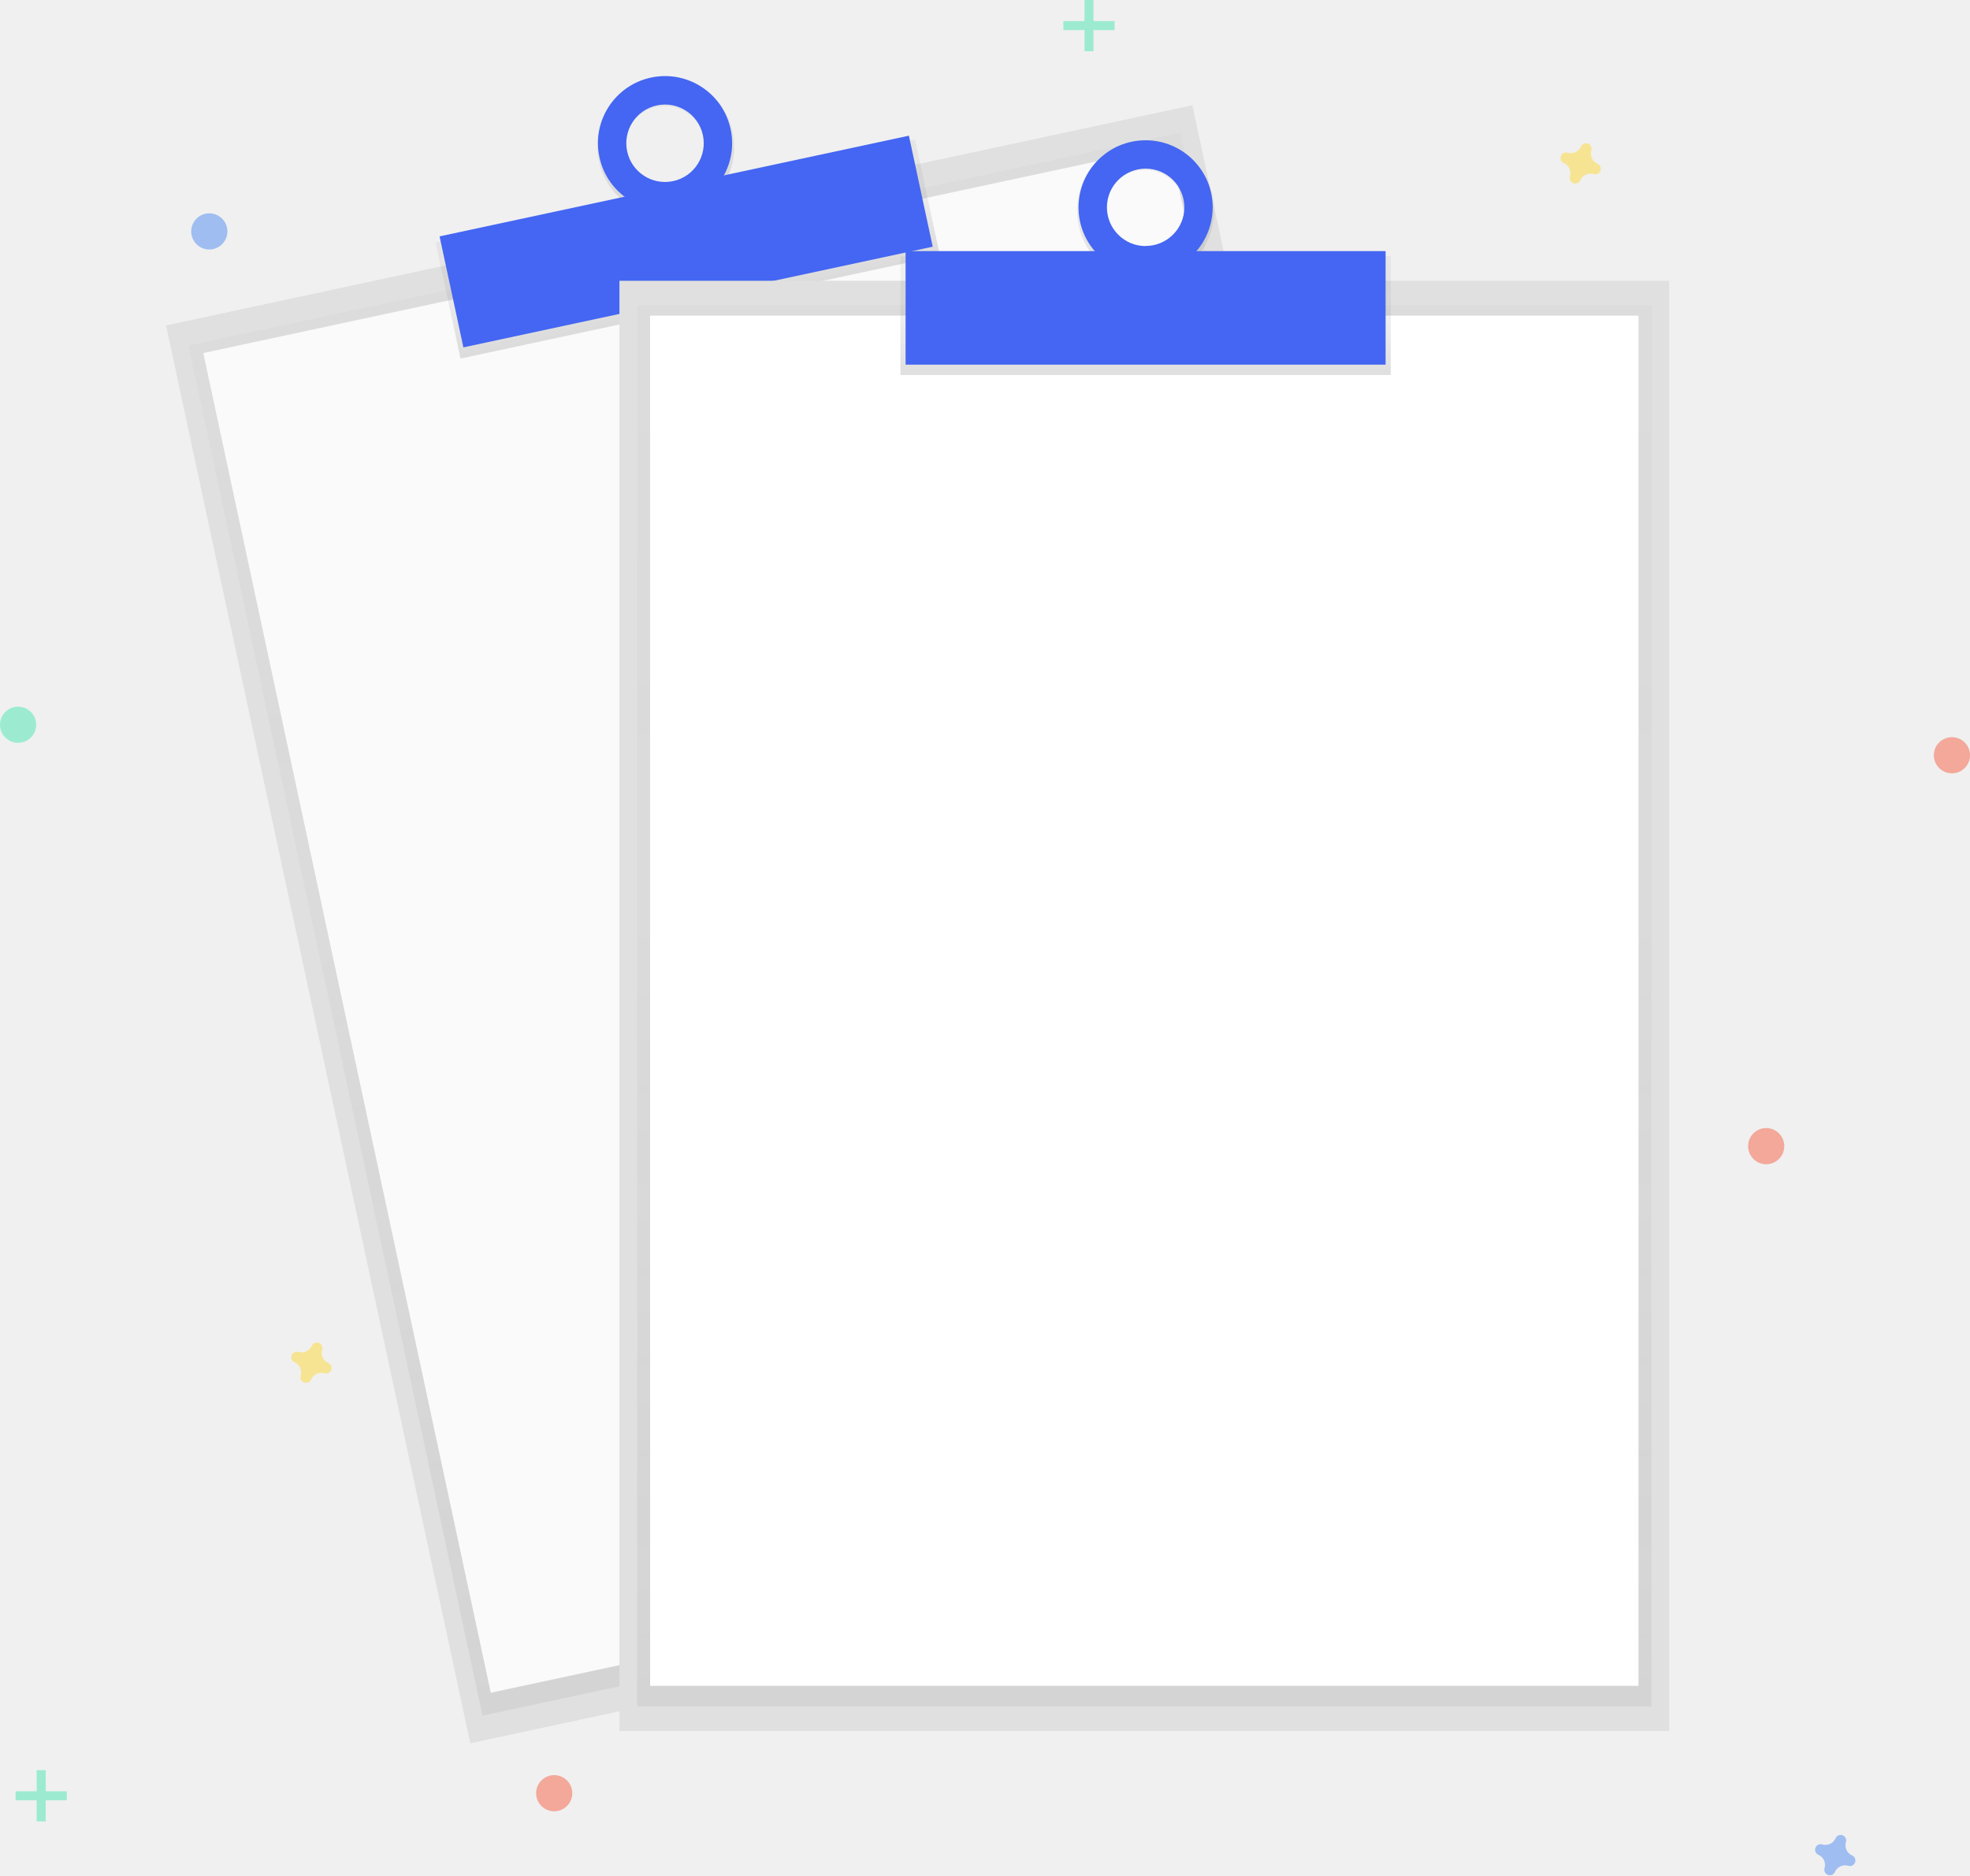
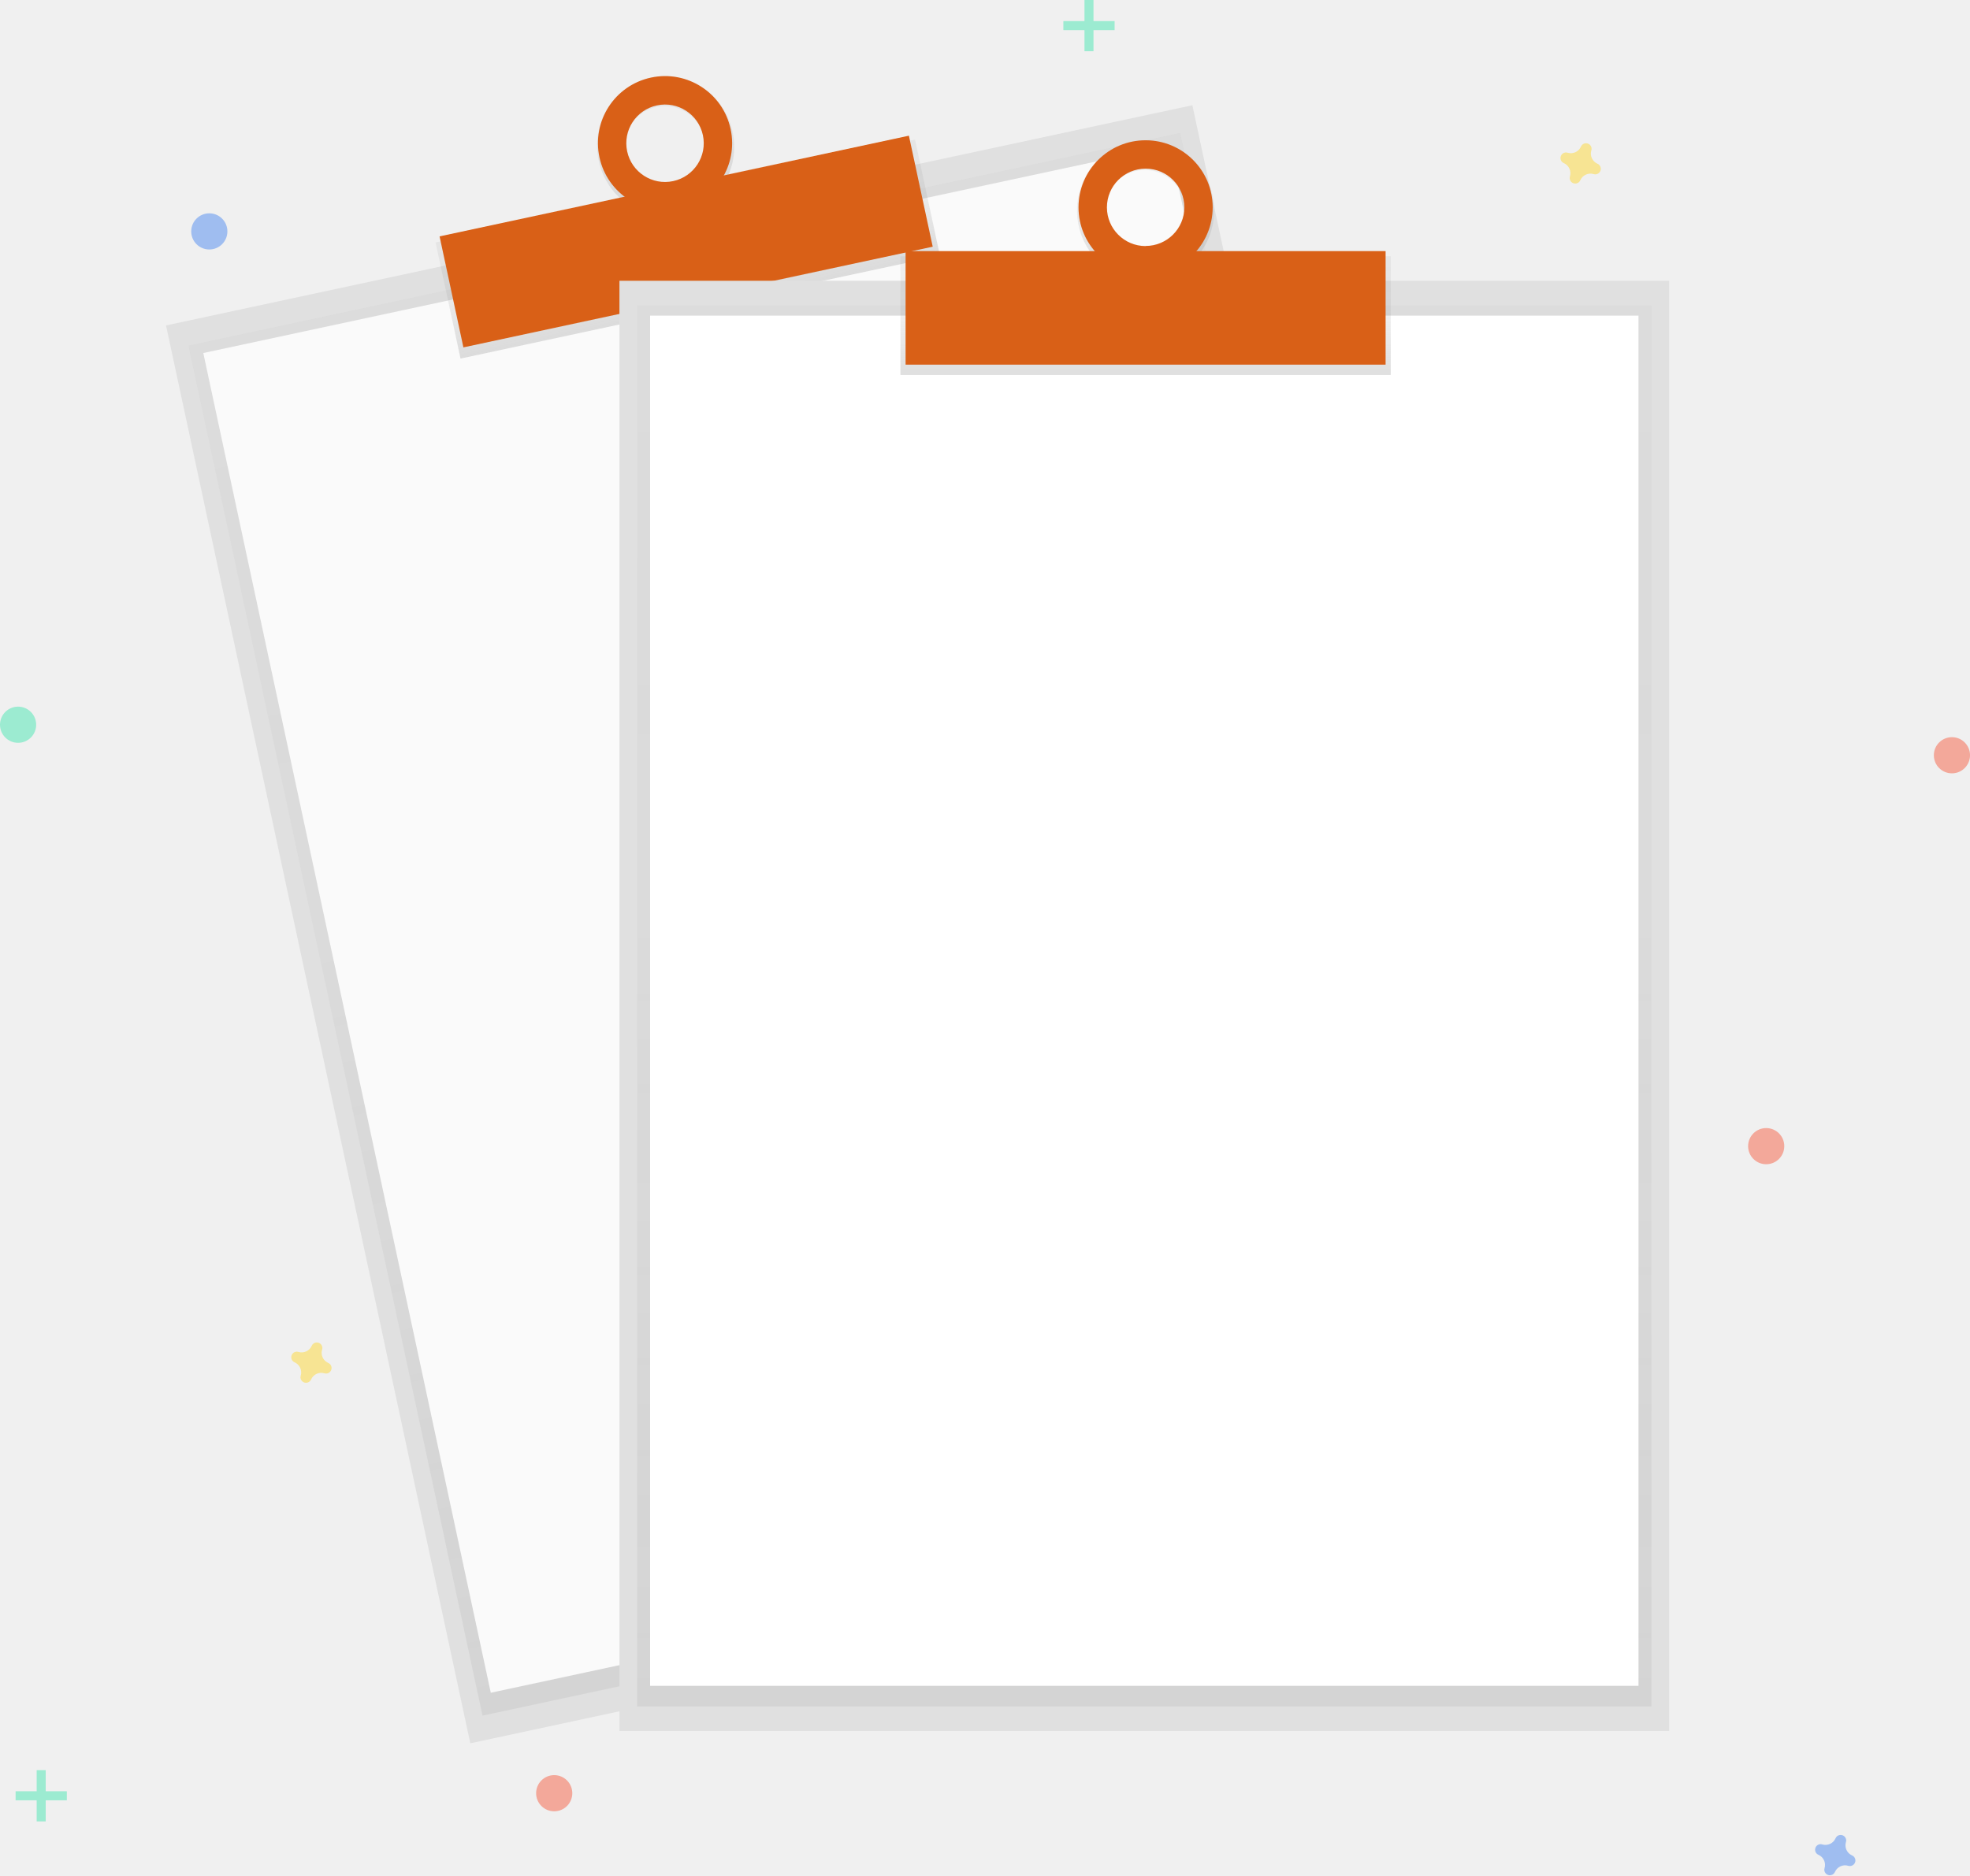
<svg xmlns="http://www.w3.org/2000/svg" xmlns:xlink="http://www.w3.org/1999/xlink" id="f20e0c25-d928-42cc-98d1-13cc230663ea" data-name="Layer 1" width="820.16" height="780.81" viewBox="0 0 820.16 780.81">
  <defs>
    <linearGradient id="07332201-7176-49c2-9908-6dc4a39c4716" x1="539.63" y1="734.6" x2="539.63" y2="151.19" gradientTransform="translate(-3.62 1.57)" gradientUnits="userSpaceOnUse">
      <stop offset="0" stop-color="gray" stop-opacity="0.25" />
      <stop offset="0.54" stop-color="gray" stop-opacity="0.12" />
      <stop offset="1" stop-color="gray" stop-opacity="0.1" />
    </linearGradient>
    <linearGradient id="0ee1ab3f-7ba2-4205-9d4a-9606ad702253" x1="540.17" y1="180.2" x2="540.17" y2="130.75" gradientTransform="translate(-63.92 7.85)" xlink:href="#07332201-7176-49c2-9908-6dc4a39c4716" />
    <linearGradient id="abca9755-bed1-4a97-b027-7f02ee3ffa09" x1="540.17" y1="140.86" x2="540.17" y2="82.43" gradientTransform="translate(-84.51 124.6) rotate(-12.11)" xlink:href="#07332201-7176-49c2-9908-6dc4a39c4716" />
    <linearGradient id="2632d424-e666-4ee4-9508-a494957e14ab" x1="476.4" y1="710.53" x2="476.4" y2="127.12" gradientTransform="matrix(1, 0, 0, 1, 0, 0)" xlink:href="#07332201-7176-49c2-9908-6dc4a39c4716" />
    <linearGradient id="97571ef7-1c83-4e06-b701-c2e47e77dca3" x1="476.94" y1="156.13" x2="476.94" y2="106.68" gradientTransform="matrix(1, 0, 0, 1, 0, 0)" xlink:href="#07332201-7176-49c2-9908-6dc4a39c4716" />
    <linearGradient id="7d32e13e-a0c7-49c4-af0e-066a2f8cb76e" x1="666.86" y1="176.39" x2="666.86" y2="117.95" gradientTransform="matrix(1, 0, 0, 1, 0, 0)" xlink:href="#07332201-7176-49c2-9908-6dc4a39c4716" />
  </defs>
  <rect x="317.5" y="142.55" width="437.02" height="603.82" transform="translate(-271.22 62.72) rotate(-12.11)" fill="#e0e0e0" />
  <g opacity="0.5">
    <rect x="324.89" y="152.76" width="422.25" height="583.41" transform="translate(-271.22 62.72) rotate(-12.11)" fill="url(#07332201-7176-49c2-9908-6dc4a39c4716)" />
  </g>
  <rect x="329.81" y="157.1" width="411.5" height="570.52" transform="translate(-270.79 62.58) rotate(-12.11)" fill="#fafafa" />
  <rect x="374.18" y="138.6" width="204.14" height="49.45" transform="translate(-213.58 43.93) rotate(-12.11)" fill="url(#0ee1ab3f-7ba2-4205-9d4a-9606ad702253)" />
  <path d="M460.93,91.9c-15.41,3.31-25.16,18.78-21.77,34.55s18.62,25.89,34,22.58,25.16-18.78,21.77-34.55S476.34,88.59,460.93,91.9ZM470.6,137A16.86,16.86,0,1,1,483.16,117,16.66,16.66,0,0,1,470.6,137Z" transform="translate(-189.92 -59.59)" fill="url(#abca9755-bed1-4a97-b027-7f02ee3ffa09)" />
-   <rect x="375.66" y="136.55" width="199.84" height="47.27" transform="translate(-212.94 43.72) rotate(-12.11)" fill="#4466f2" />
-   <path d="M460.93,91.9a27.93,27.93,0,1,0,33.17,21.45A27.93,27.93,0,0,0,460.93,91.9ZM470.17,135a16.12,16.12,0,1,1,12.38-19.14A16.12,16.12,0,0,1,470.17,135Z" transform="translate(-189.92 -59.59)" fill="#4466f2" />
+   <rect x="375.66" y="136.55" width="199.84" height="47.27" transform="translate(-212.94 43.72) rotate(-12.11)" fill="#D96017" />
+   <path d="M460.93,91.9a27.93,27.93,0,1,0,33.17,21.45A27.93,27.93,0,0,0,460.93,91.9ZM470.17,135a16.12,16.12,0,1,1,12.38-19.14A16.12,16.12,0,0,1,470.17,135Z" transform="translate(-189.92 -59.59)" fill="#D96017" />
  <rect x="257.89" y="116.91" width="437.02" height="603.82" fill="#e0e0e0" />
  <g opacity="0.5">
    <rect x="265.28" y="127.12" width="422.25" height="583.41" fill="url(#2632d424-e666-4ee4-9508-a494957e14ab)" />
  </g>
  <rect x="270.65" y="131.42" width="411.5" height="570.52" fill="#fff" />
  <rect x="374.87" y="106.68" width="204.14" height="49.45" fill="url(#97571ef7-1c83-4e06-b701-c2e47e77dca3)" />
  <path d="M666.86,118c-15.76,0-28.54,13.08-28.54,29.22s12.78,29.22,28.54,29.22,28.54-13.08,28.54-29.22S682.62,118,666.86,118Zm0,46.08a16.86,16.86,0,1,1,16.46-16.86A16.66,16.66,0,0,1,666.86,164Z" transform="translate(-189.92 -59.59)" fill="url(#7d32e13e-a0c7-49c4-af0e-066a2f8cb76e)" />
-   <rect x="377.02" y="104.56" width="199.84" height="47.27" fill="#4466f2" />
-   <path d="M666.86,118a27.93,27.93,0,1,0,27.93,27.93A27.93,27.93,0,0,0,666.86,118Zm0,44.05A16.12,16.12,0,1,1,683,145.89,16.12,16.12,0,0,1,666.86,162Z" transform="translate(-189.92 -59.59)" fill="#4466f2" />
+   <rect x="377.02" y="104.56" width="199.84" height="47.27" fill="#D96017" />
+   <path d="M666.86,118a27.93,27.93,0,1,0,27.93,27.93A27.93,27.93,0,0,0,666.86,118Zm0,44.05A16.12,16.12,0,1,1,683,145.89,16.12,16.12,0,0,1,666.86,162Z" transform="translate(-189.92 -59.59)" fill="#D96017" />
  <g opacity="0.5">
    <rect x="15.27" y="737.05" width="3.76" height="21.33" fill="#47e6b1" />
    <rect x="205.19" y="796.65" width="3.76" height="21.33" transform="translate(824.47 540.65) rotate(90)" fill="#47e6b1" />
  </g>
  <g opacity="0.5">
    <rect x="451.49" width="3.76" height="21.33" fill="#47e6b1" />
    <rect x="641.4" y="59.59" width="3.76" height="21.33" transform="translate(523.63 -632.62) rotate(90)" fill="#47e6b1" />
  </g>
  <path d="M961,832.15a4.61,4.61,0,0,1-2.57-5.57,2.22,2.22,0,0,0,.1-.51h0a2.31,2.31,0,0,0-4.15-1.53h0a2.22,2.22,0,0,0-.26.45,4.61,4.61,0,0,1-5.57,2.57,2.22,2.22,0,0,0-.51-.1h0a2.31,2.31,0,0,0-1.53,4.15h0a2.22,2.22,0,0,0,.45.26,4.61,4.61,0,0,1,2.57,5.57,2.22,2.22,0,0,0-.1.51h0a2.31,2.31,0,0,0,4.15,1.53h0a2.22,2.22,0,0,0,.26-.45,4.61,4.61,0,0,1,5.57-2.57,2.22,2.22,0,0,0,.51.1h0a2.31,2.31,0,0,0,1.53-4.15h0A2.22,2.22,0,0,0,961,832.15Z" transform="translate(-189.92 -59.59)" fill="#4d8af0" opacity="0.5" />
  <path d="M326.59,627.09a4.61,4.61,0,0,1-2.57-5.57,2.22,2.22,0,0,0,.1-.51h0a2.31,2.31,0,0,0-4.15-1.53h0a2.22,2.22,0,0,0-.26.45,4.61,4.61,0,0,1-5.57,2.57,2.22,2.22,0,0,0-.51-.1h0a2.31,2.31,0,0,0-1.53,4.15h0a2.22,2.22,0,0,0,.45.26,4.61,4.61,0,0,1,2.57,5.57,2.22,2.22,0,0,0-.1.51h0a2.31,2.31,0,0,0,4.15,1.53h0a2.22,2.22,0,0,0,.26-.45A4.61,4.61,0,0,1,325,631.4a2.22,2.22,0,0,0,.51.1h0a2.31,2.31,0,0,0,1.53-4.15h0A2.22,2.22,0,0,0,326.59,627.09Z" transform="translate(-189.92 -59.59)" fill="#fdd835" opacity="0.5" />
  <path d="M855,127.77a4.61,4.61,0,0,1-2.57-5.57,2.22,2.22,0,0,0,.1-.51h0a2.31,2.31,0,0,0-4.15-1.53h0a2.22,2.22,0,0,0-.26.45,4.61,4.61,0,0,1-5.57,2.57,2.22,2.22,0,0,0-.51-.1h0a2.31,2.31,0,0,0-1.53,4.15h0a2.22,2.22,0,0,0,.45.26,4.61,4.61,0,0,1,2.57,5.57,2.22,2.22,0,0,0-.1.51h0a2.31,2.31,0,0,0,4.15,1.53h0a2.22,2.22,0,0,0,.26-.45,4.61,4.61,0,0,1,5.57-2.57,2.22,2.22,0,0,0,.51.1h0a2.31,2.31,0,0,0,1.53-4.15h0A2.22,2.22,0,0,0,855,127.77Z" transform="translate(-189.92 -59.59)" fill="#fdd835" opacity="0.5" />
  <circle cx="812.64" cy="314.47" r="7.53" fill="#f55f44" opacity="0.5" />
  <circle cx="230.73" cy="746.65" r="7.53" fill="#f55f44" opacity="0.5" />
  <circle cx="735.31" cy="477.23" r="7.53" fill="#f55f44" opacity="0.5" />
  <circle cx="87.14" cy="96.35" r="7.53" fill="#4d8af0" opacity="0.5" />
  <circle cx="7.53" cy="301.76" r="7.53" fill="#47e6b1" opacity="0.5" />
</svg>
